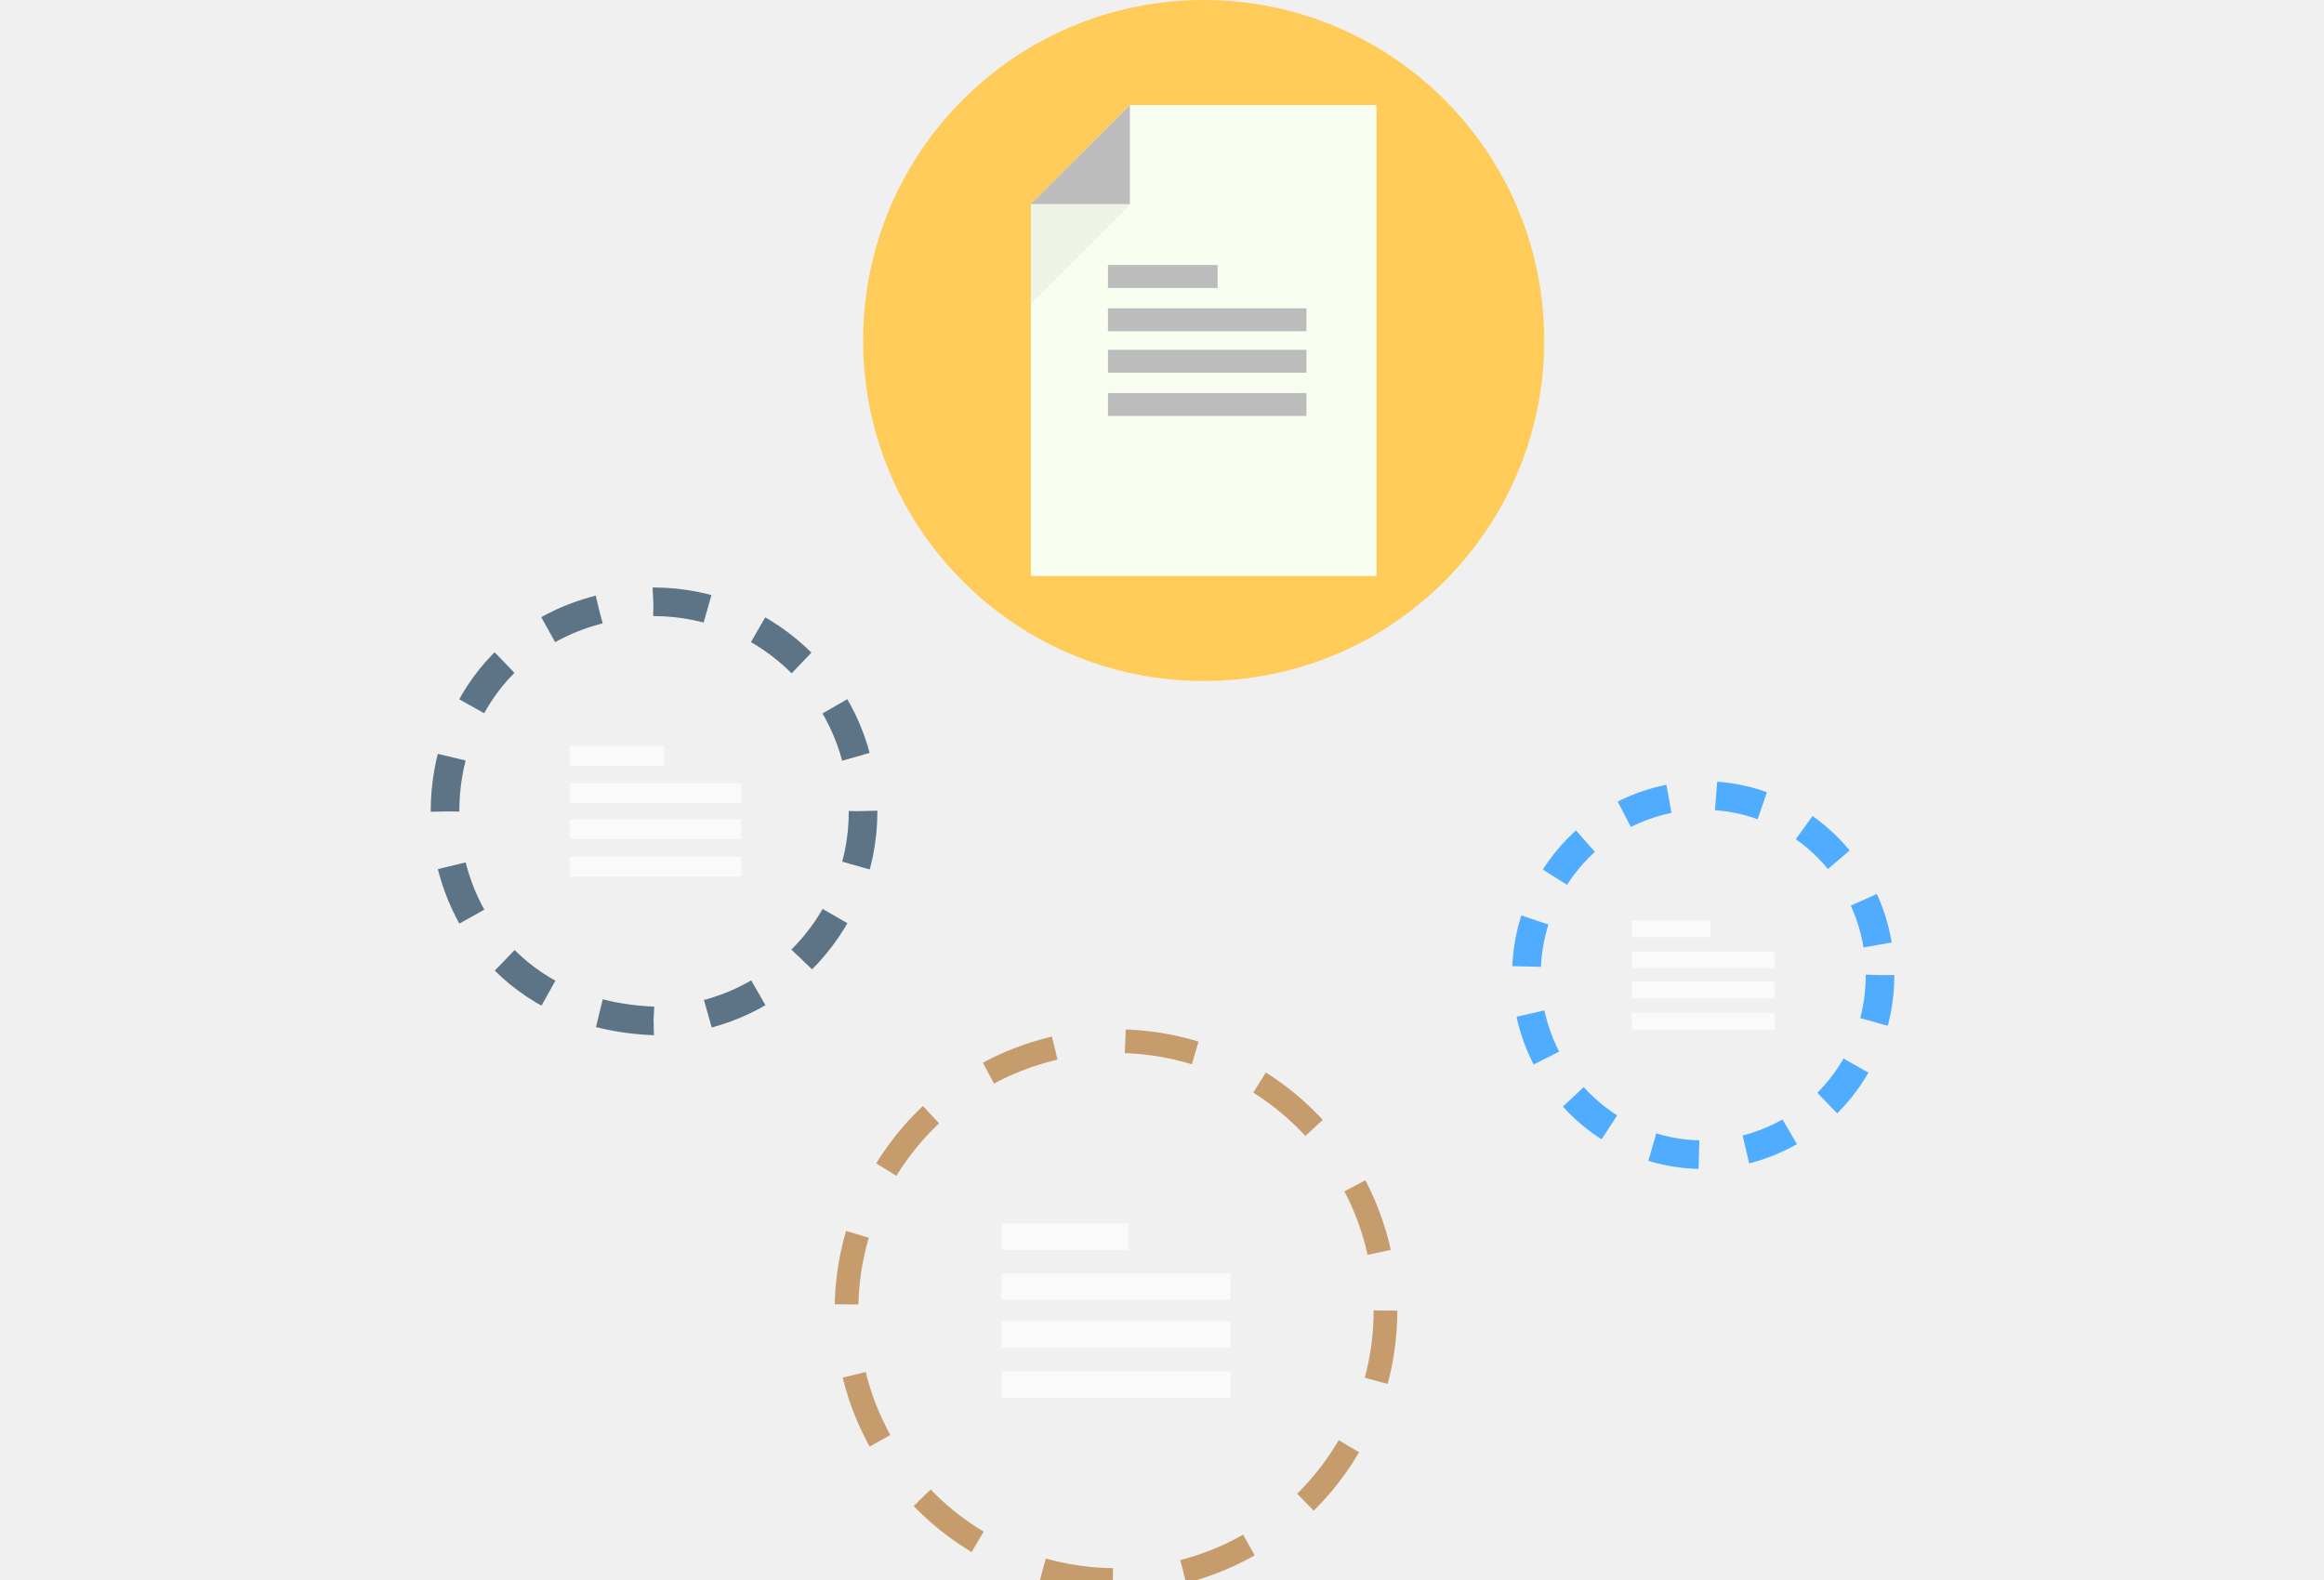
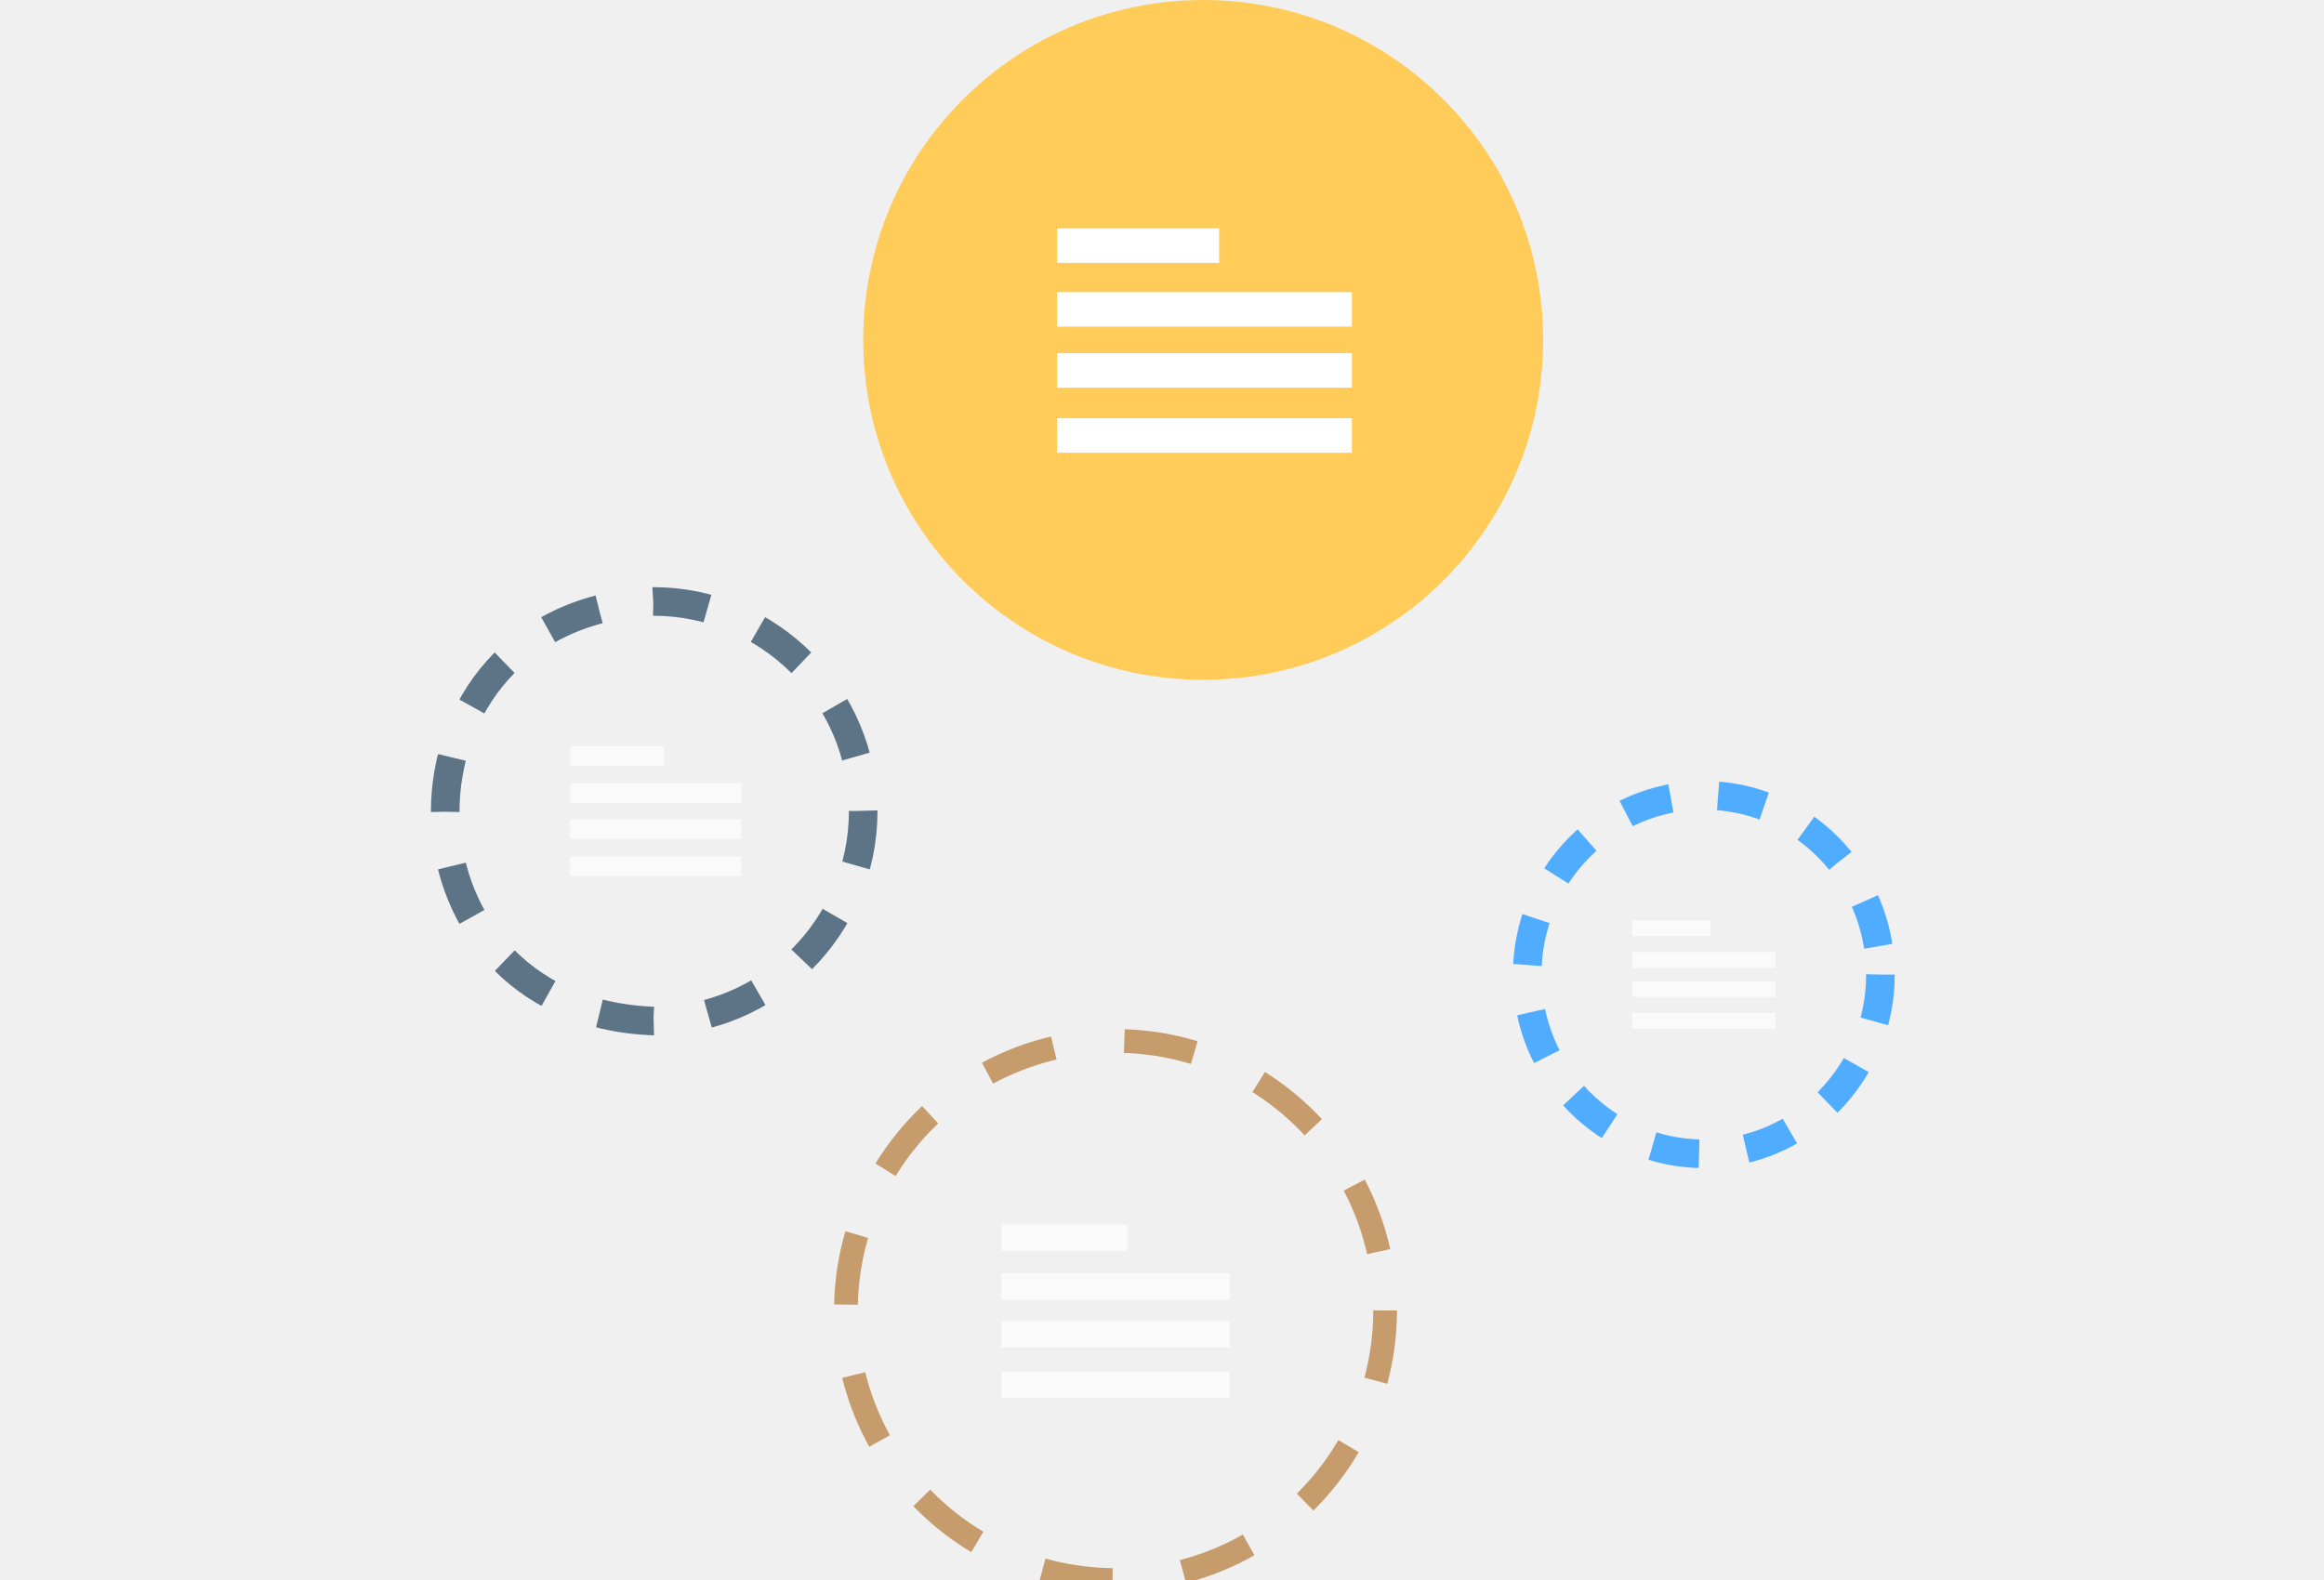
- <svg xmlns="http://www.w3.org/2000/svg" id="Warstwa_1" data-name="Warstwa 1" viewBox="0 0 175 119">
-   <defs>
-     <style>.cls-1,.cls-4,.cls-5{fill:none;stroke-miterlimit:10;}.cls-1{stroke:#c69c6d;stroke-width:1.784px;stroke-dasharray:5.352;}.cls-2{opacity:0.66;}.cls-3{fill:#fff;}.cls-4{stroke:#5d7486;stroke-dasharray:4.131 4.131;}.cls-4,.cls-5{stroke-width:2.153px;}.cls-5{stroke:#50acff;stroke-dasharray:3.568;}.cls-6{fill:#ffcc5a;}.cls-7{fill:#f9fff0;}.cls-8{fill:#bcbcbc;}.cls-9{opacity:0.05;}</style>
-   </defs>
-   <circle class="cls-1" cx="84.035" cy="98.708" r="20.292" />
-   <g class="cls-2">
-     <rect class="cls-3" x="75.422" y="92.156" width="9.515" height="1.99" />
-     <rect class="cls-3" x="75.422" y="95.912" width="17.227" height="1.99" />
-     <rect class="cls-3" x="75.422" y="99.515" width="17.227" height="1.99" />
-     <rect class="cls-3" x="75.422" y="103.27" width="17.227" height="1.99" />
+ <svg xmlns="http://www.w3.org/2000/svg" version="1.1" id="Warstwa_1" x="0px" y="0px" viewBox="0 0 175 119" style="enable-background:new 0 0 175 119;" xml:space="preserve">
+   <style type="text/css">
+ 	.st0{fill:none;stroke:#C69C6D;stroke-width:1.784;stroke-miterlimit:10;stroke-dasharray:5.352;}
+ 	.st1{opacity:0.66;}
+ 	.st2{fill:#FFFFFF;}
+ 	.st3{fill:none;stroke:#5D7486;stroke-width:2.153;stroke-miterlimit:10;stroke-dasharray:4.131,4.131;}
+ 	.st4{fill:none;stroke:#50ACFF;stroke-width:2.153;stroke-miterlimit:10;stroke-dasharray:3.568;}
+ 	.st5{fill:#FFCC5A;}
+ </style>
+   <circle class="st0" cx="84" cy="98.7" r="20.3" />
+   <g class="st1">
+     <rect x="75.4" y="92.2" class="st2" width="9.5" height="2" />
+     <rect x="75.4" y="95.9" class="st2" width="17.2" height="2" />
+     <rect x="75.4" y="99.5" class="st2" width="17.2" height="2" />
+     <rect x="75.4" y="103.3" class="st2" width="17.2" height="2" />
  </g>
-   <path class="cls-4" d="M64.992,61.106A15.782,15.782,0,0,1,49.21,76.889c-20.936-.832-20.93-30.737,0-31.565A15.782,15.782,0,0,1,64.992,61.106Z" />
-   <g class="cls-2">
-     <rect class="cls-3" x="42.894" y="56.192" width="7.136" height="1.493" />
-     <rect class="cls-3" x="42.894" y="59.009" width="12.92" height="1.493" />
-     <rect class="cls-3" x="42.894" y="61.711" width="12.92" height="1.493" />
-     <rect class="cls-3" x="42.894" y="64.528" width="12.92" height="1.493" />
+   <path class="st3" d="M65,61.1c0,8.7-7.1,15.8-15.8,15.8c0,0,0,0,0,0c-20.9-0.8-20.9-30.7,0-31.6C57.9,45.3,65,52.4,65,61.1z" />
+   <g class="st1">
+     <rect x="42.9" y="56.2" class="st2" width="7.1" height="1.5" />
+     <rect x="42.9" y="59" class="st2" width="12.9" height="1.5" />
+     <rect x="42.9" y="61.7" class="st2" width="12.9" height="1.5" />
+     <rect x="42.9" y="64.5" class="st2" width="12.9" height="1.5" />
  </g>
-   <ellipse class="cls-5" cx="128.256" cy="73.439" rx="13.317" ry="13.528" />
-   <g class="cls-2">
-     <rect class="cls-3" x="122.872" y="69.344" width="5.947" height="1.244" />
-     <rect class="cls-3" x="122.872" y="71.692" width="10.767" height="1.244" />
-     <rect class="cls-3" x="122.872" y="73.943" width="10.767" height="1.244" />
-     <rect class="cls-3" x="122.872" y="76.291" width="10.767" height="1.244" />
+   <ellipse class="st4" cx="128.3" cy="73.4" rx="13.3" ry="13.5" />
+   <g class="st1">
+     <rect x="122.9" y="69.3" class="st2" width="5.9" height="1.2" />
+     <rect x="122.9" y="71.7" class="st2" width="10.8" height="1.2" />
+     <rect x="122.9" y="73.9" class="st2" width="10.8" height="1.2" />
+     <rect x="122.9" y="76.3" class="st2" width="10.8" height="1.2" />
  </g>
-   <circle class="cls-6" cx="90.638" cy="25.645" r="25.645" />
-   <path class="cls-7" d="M103.649,43.38H77.626V15.369l7.458-7.458h18.565Z" />
-   <rect class="cls-8" x="83.43" y="19.961" width="8.255" height="1.727" />
-   <rect class="cls-8" x="83.43" y="23.219" width="14.946" height="1.727" />
-   <rect class="cls-8" x="83.43" y="26.345" width="14.946" height="1.727" />
-   <rect class="cls-8" x="83.43" y="29.603" width="14.946" height="1.727" />
-   <polygon class="cls-9" points="85.121 15.398 77.626 22.893 77.626 15.368 81.358 11.636 85.121 15.398" />
-   <polygon class="cls-8" points="85.084 15.369 77.626 15.369 85.084 7.911 85.084 15.369" />
+   <circle class="st5" cx="90.6" cy="25.6" r="25.6" />
+   <g>
+     <g>
+       <g>
+         <g>
+           <g>
+             <rect x="79.6" y="17.2" class="st2" width="12.2" height="2.6" />
+             <rect x="79.6" y="22" class="st2" width="22.2" height="2.6" />
+             <rect x="79.6" y="26.6" class="st2" width="22.2" height="2.6" />
+             <rect x="79.6" y="31.5" class="st2" width="22.2" height="2.6" />
+           </g>
+         </g>
+       </g>
+     </g>
+   </g>
</svg>
